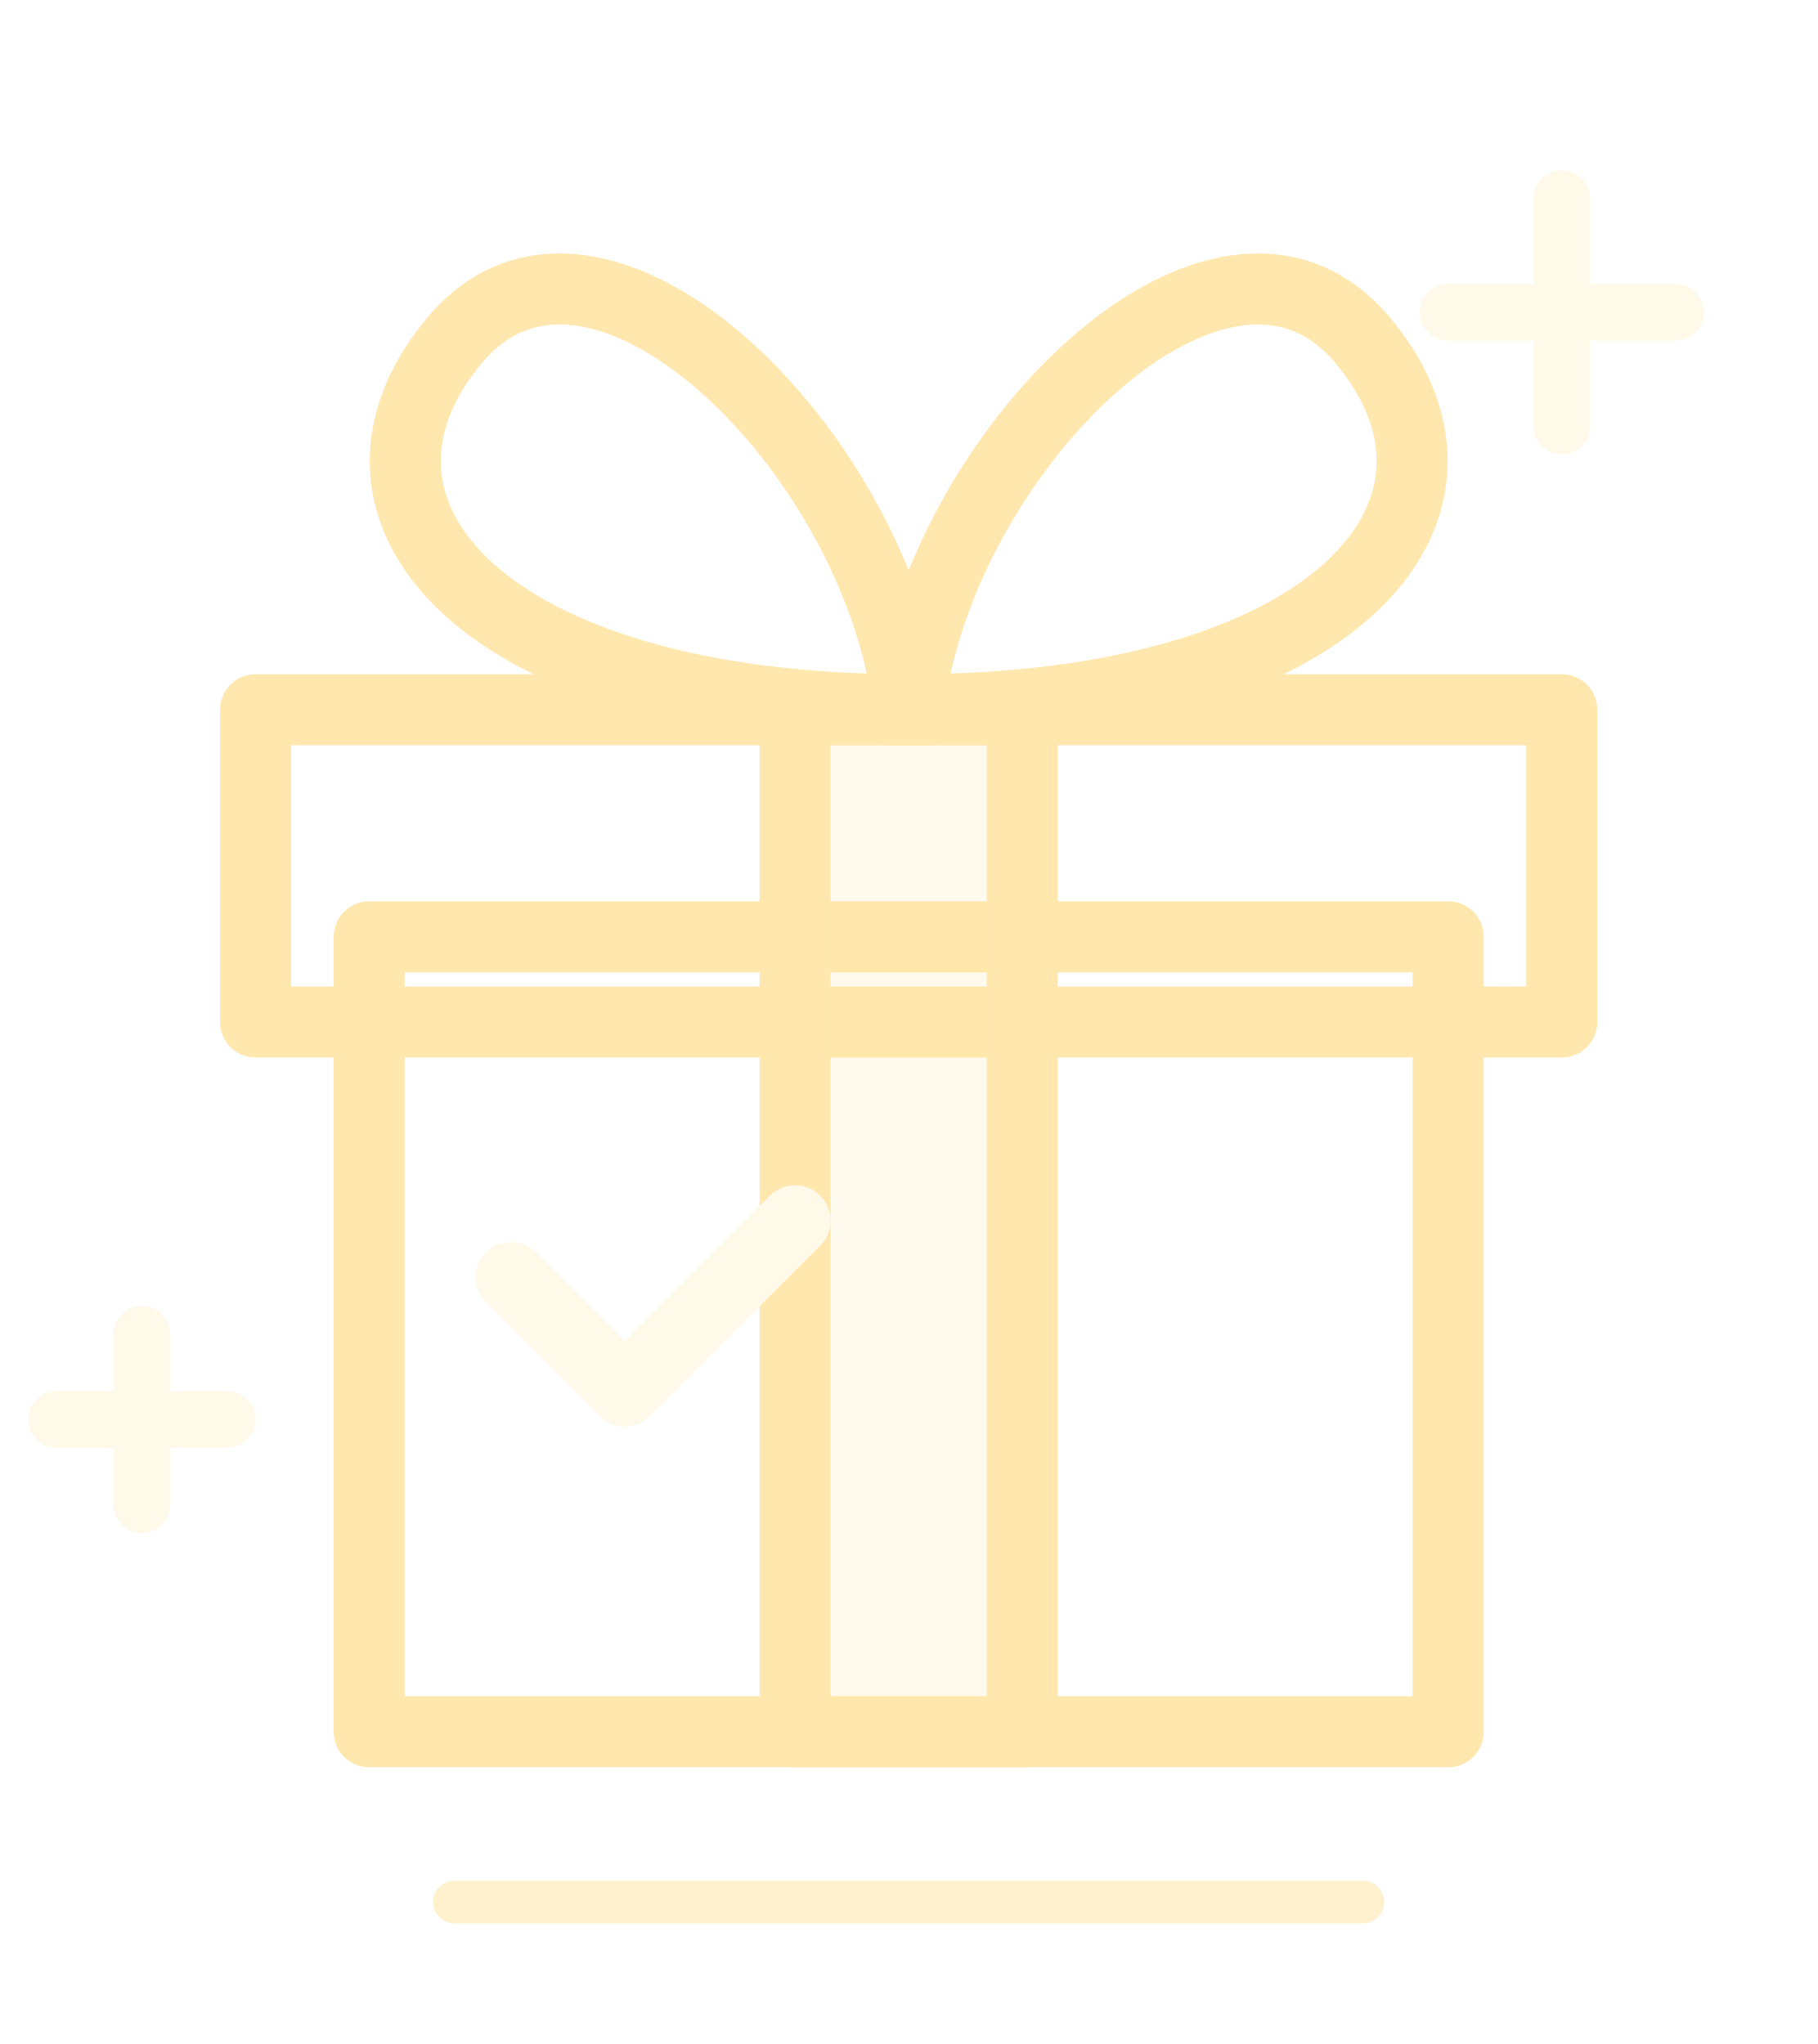
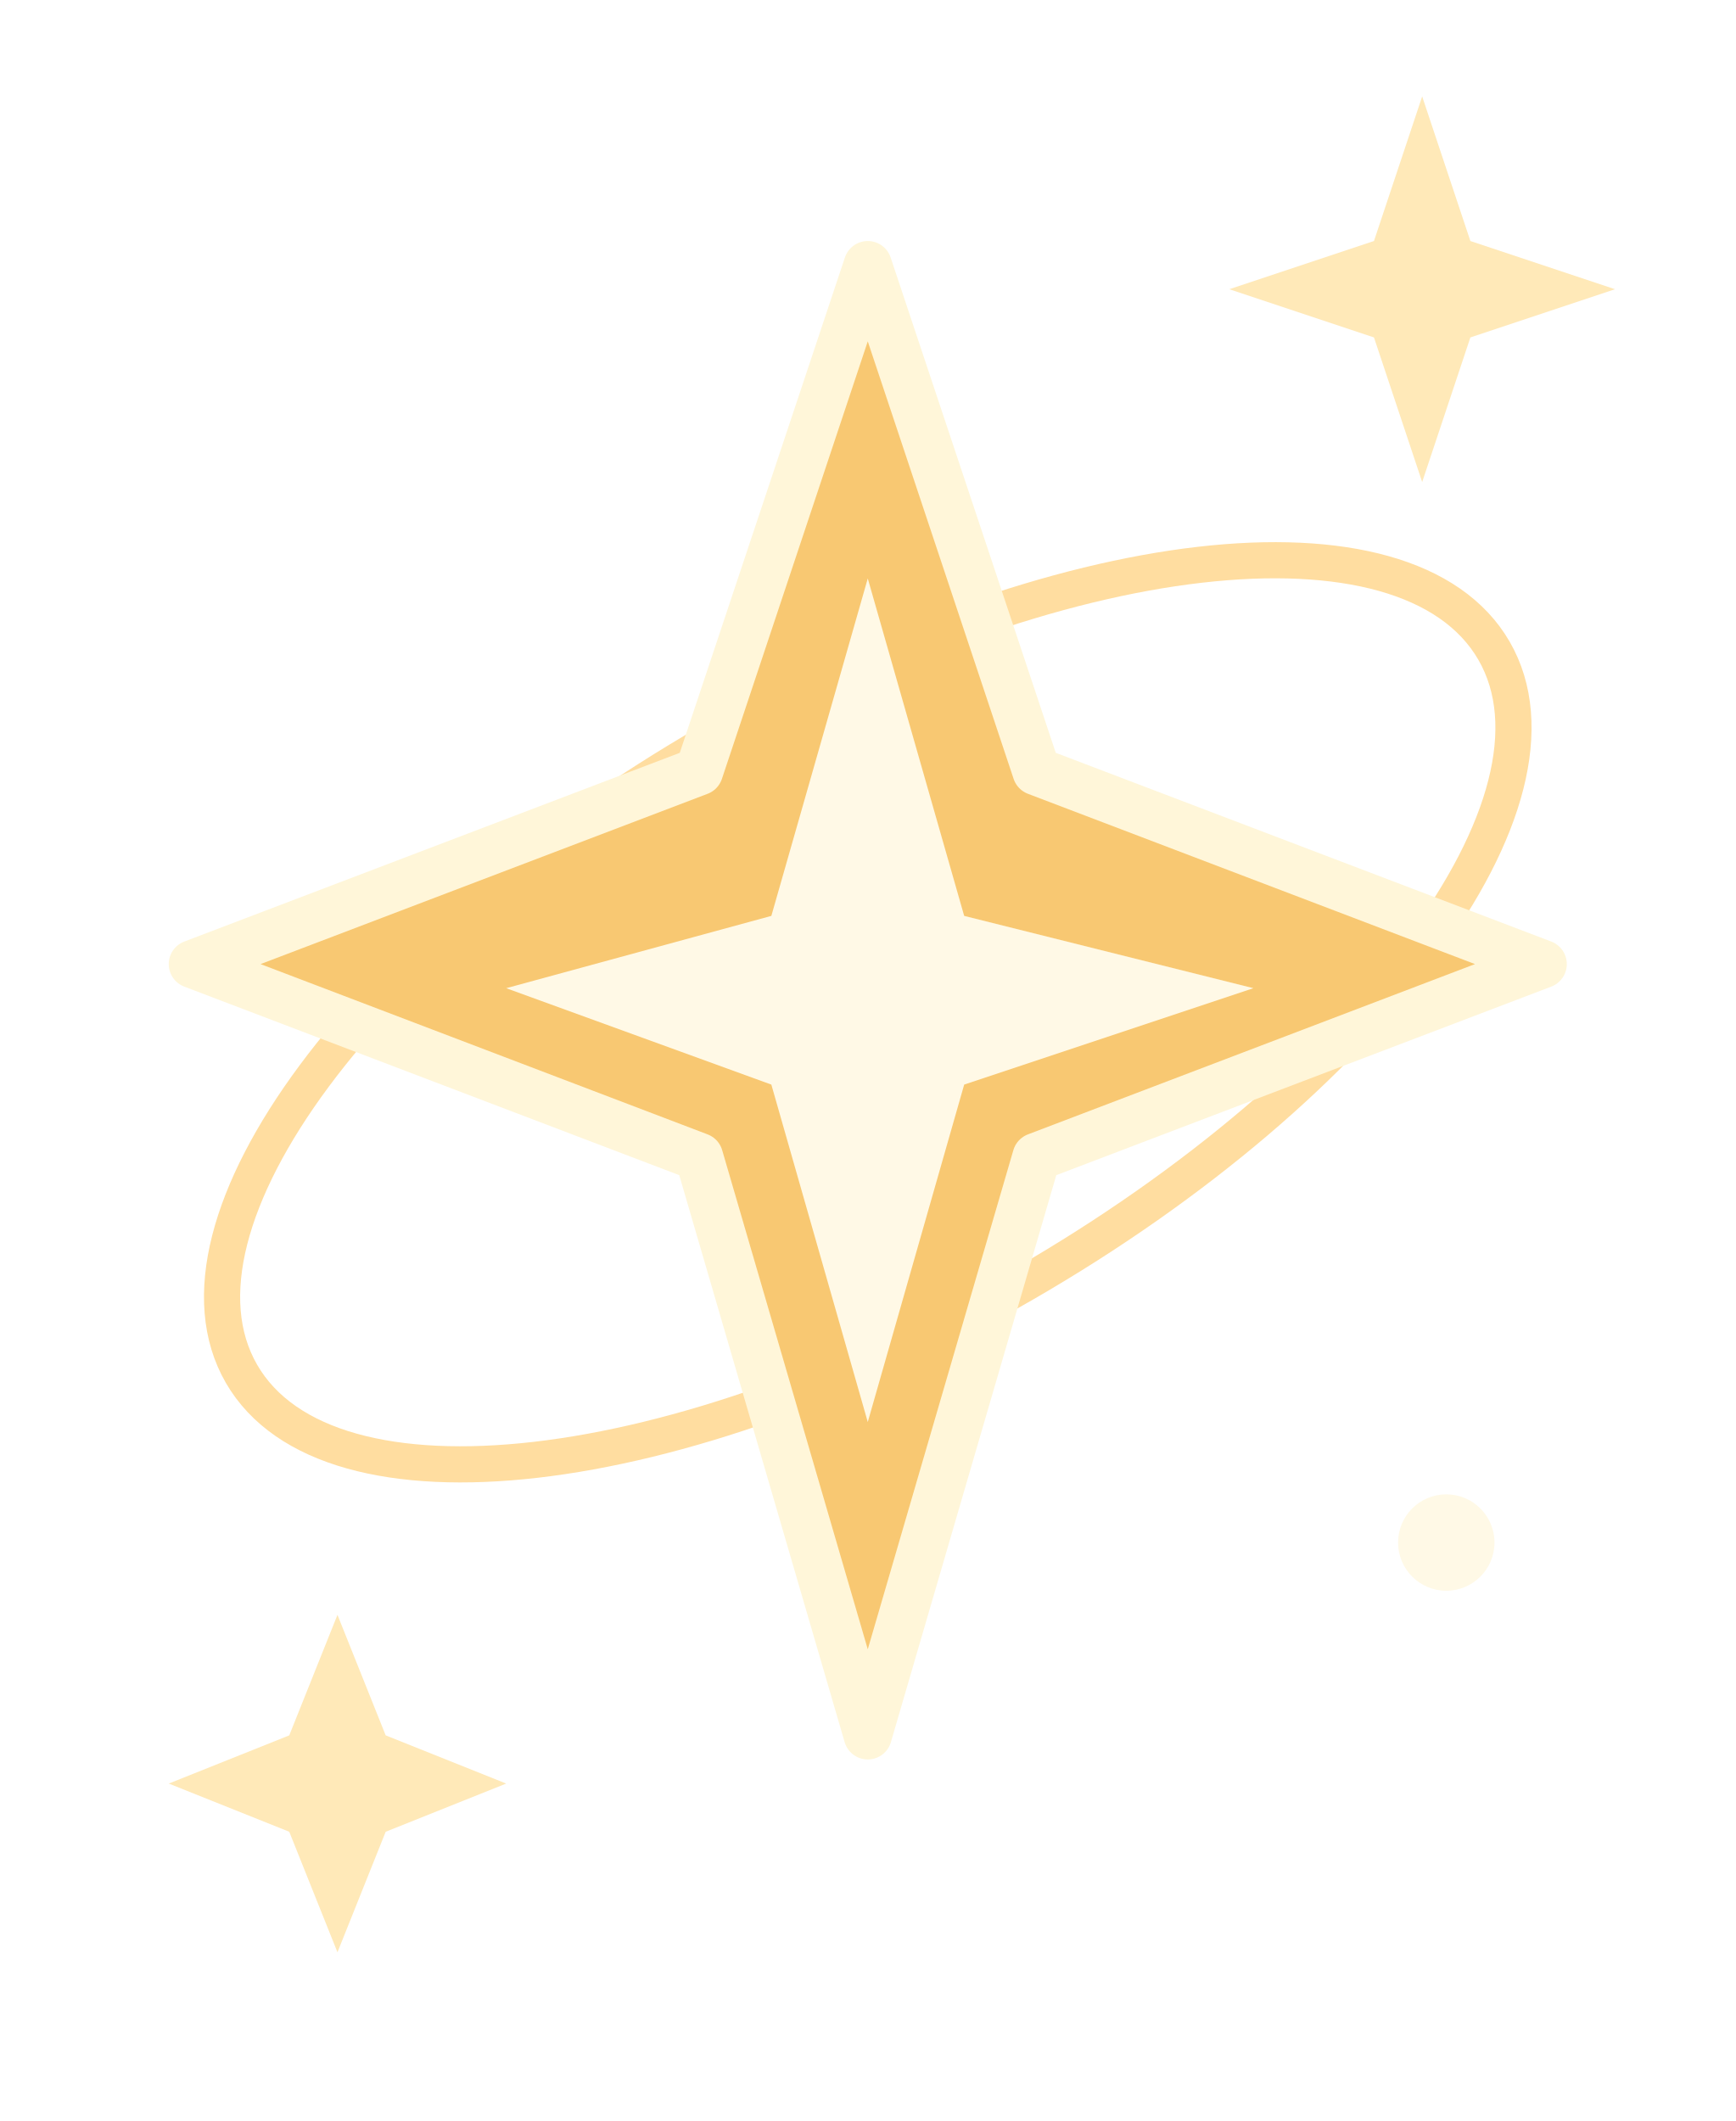
- <svg xmlns="http://www.w3.org/2000/svg" viewBox="0 0 64 72" fill="none">
-   <g stroke="#ffe7ad" stroke-width="2.5" stroke-linecap="round" stroke-linejoin="round">
-     <path d="M13 33h38v28H13zM9 25h46v11H9z" />
-     <path d="M28 25h8v36h-8z" fill="#ffe7ad" fill-opacity=".2" />
-     <path d="M32 25C17 25 11 18 16 12s15 4 16 13Zm0 0c15 0 21-7 16-13s-15 4-16 13Z" />
-     <path d="m18 45 4 4 6-6" stroke="#fff9e9" />
-     <path d="M55 7v8m-4-4h8M5 47v6m-3-3h6" stroke="#fff9e9" stroke-width="2" />
-   </g>
-   <path d="M16 67h32" stroke="#ffe7ad" stroke-width="1.5" stroke-linecap="round" stroke-opacity=".6" />
+ <svg xmlns="http://www.w3.org/2000/svg" viewBox="0 0 72 88" fill="none">
+   <ellipse cx="36" cy="42" rx="30" ry="13" transform="rotate(-30 36 42)" stroke="#ffdda0" stroke-width="1.5" />
+   <path d="m36 11 7 21 21 8-21 8-7 24-7-24-21-8 21-8Z" fill="#f8c872" stroke="#fff6d9" stroke-width="2" stroke-linejoin="round" />
+   <path d="m36 24 4 14 12 3-12 4-4 14-4-14-11-4 11-3Z" fill="#fff9e6" />
+   <path d="m59 4 2 6 6 2-6 2-2 6-2-6-6-2 6-2Zm-45 63 2 5 5 2-5 2-2 5-2-5-5-2 5-2Z" fill="#ffe9b8" />
+   <circle cx="60" cy="64" r="2" fill="#fff9e6" />
</svg>
